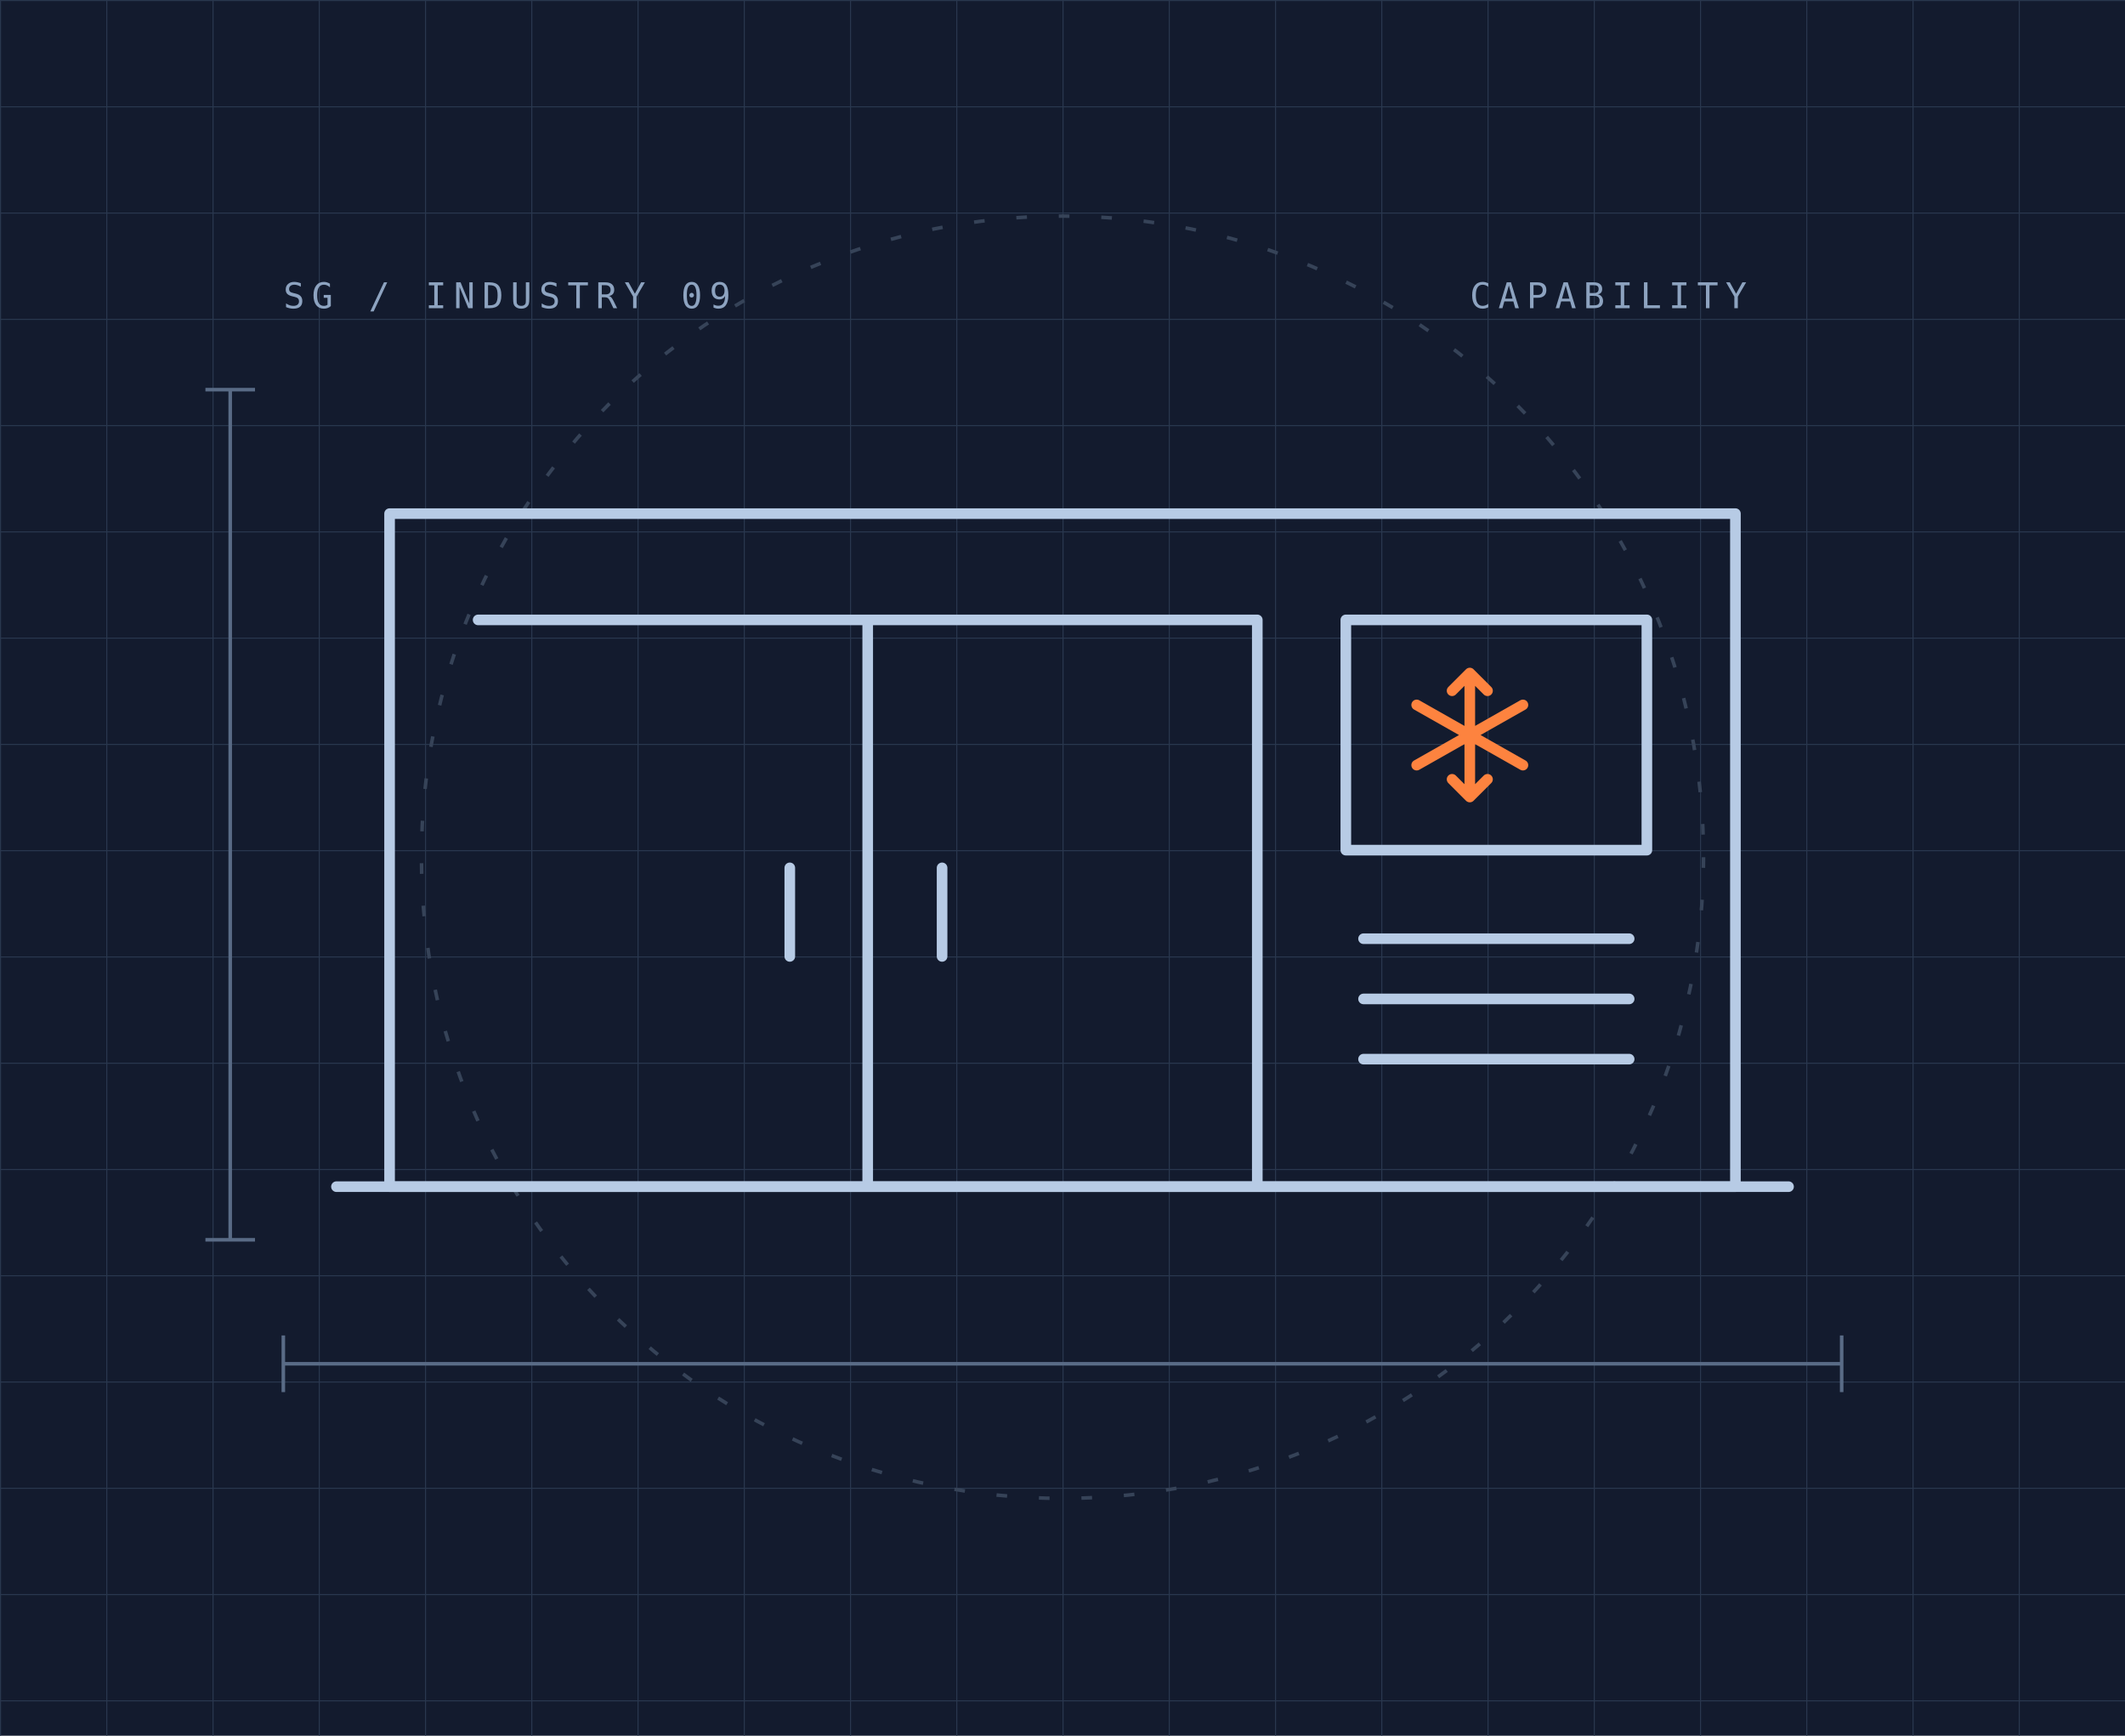
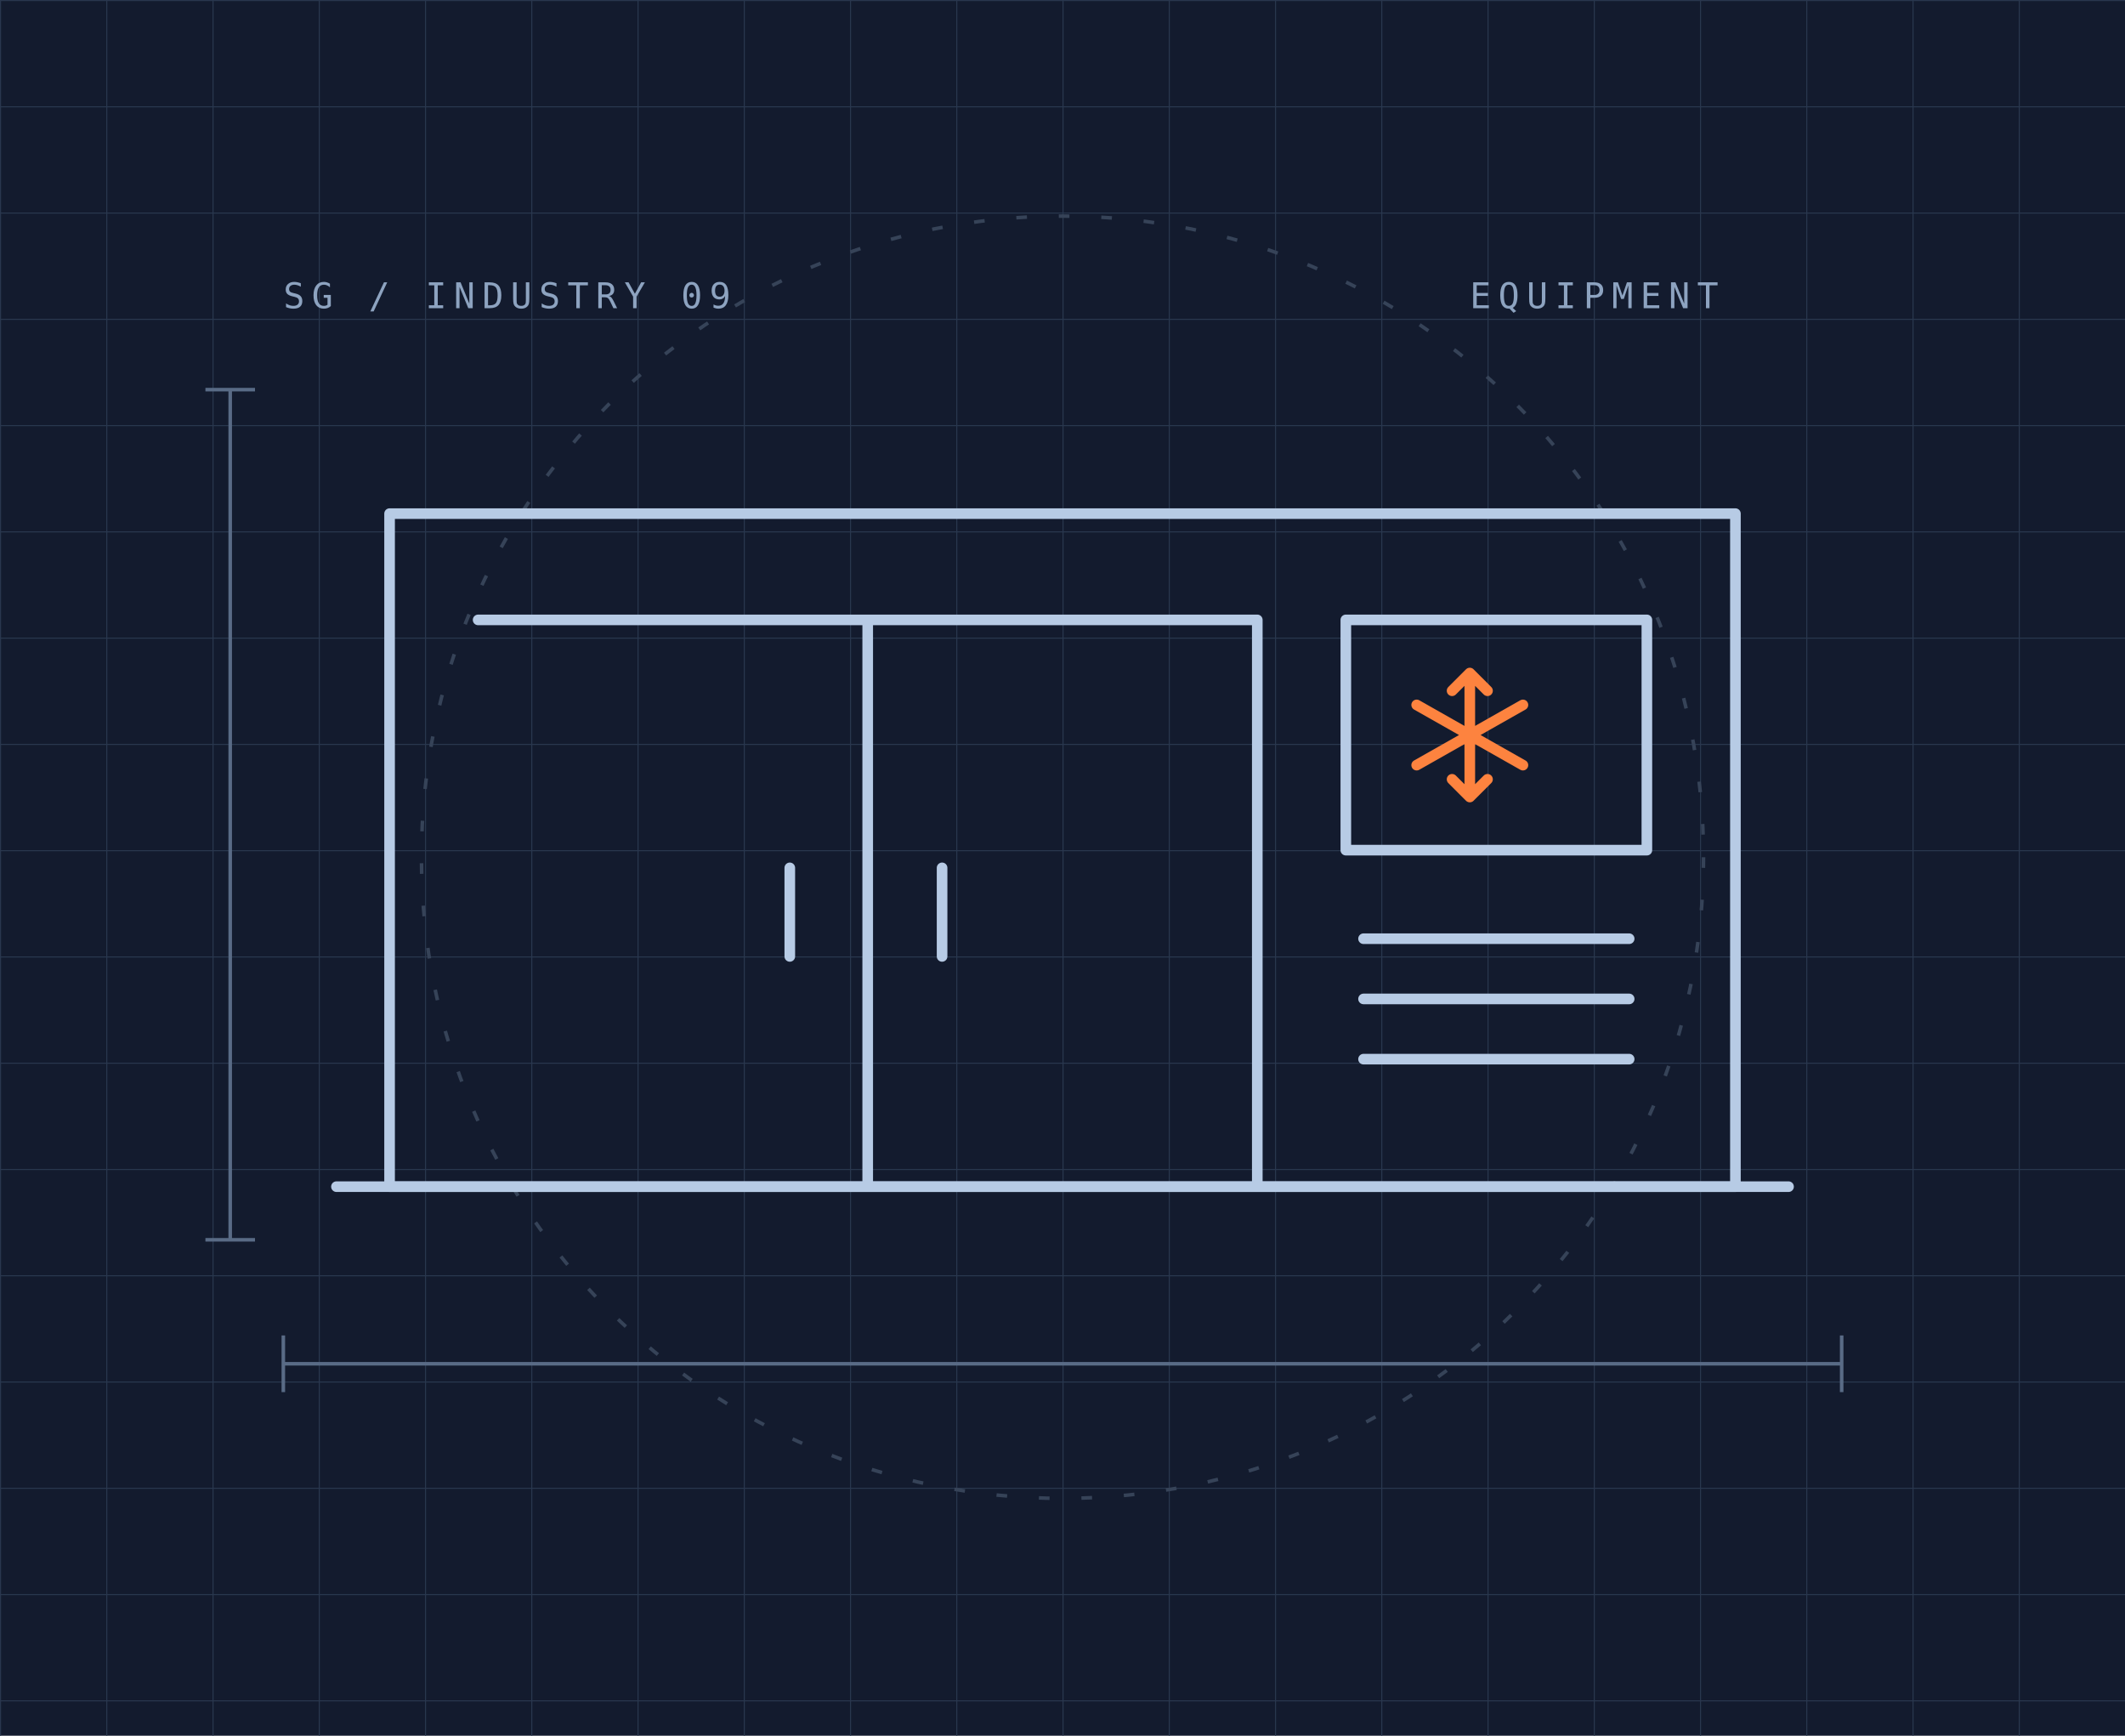
<svg xmlns="http://www.w3.org/2000/svg" viewBox="0 0 600 490" role="img" aria-labelledby="title">
  <defs>
    <pattern id="grid" width="30" height="30" patternUnits="userSpaceOnUse">
      <path d="M30 0H0V30" fill="none" stroke="#29374e" stroke-width=".6" />
    </pattern>
  </defs>
  <rect width="600" height="490" fill="#131b2e" />
  <rect width="600" height="490" fill="url(#grid)" />
  <circle cx="300" cy="242" r="181" fill="none" stroke="#364358" stroke-dasharray="3 9" />
  <style>.hot{stroke:#fd833f}</style>
  <g stroke="#b7cbe5" stroke-width="3" fill="none" stroke-linecap="round" stroke-linejoin="round">
    <path d="M110 145h380v190H110zM135 175h220v160M245 175v160M380 175h85v65h-85zM385 265h75M385 282h75M385 299h75" />
    <path class="hot" d="M415 190v35M400 199l30 17M430 199l-30 17M415 190l-5 5M415 190l5 5M415 225l-5-5M415 225l5-5" />
    <path d="M223 245v25M266 245v25M95 335h410" />
  </g>
  <g stroke="#596b86" fill="none">
    <path d="M80 385H520M80 377v16M520 377v16M65 110v240M58 110h14M58 350h14" />
  </g>
  <g fill="#8da3c0" font-family="monospace" font-size="10" letter-spacing="2">
    <text x="80" y="87">SG / INDUSTRY 09</text>
-     <text x="415" y="87">CAPABILITY</text>
+     <text x="415" y="87">EQUIPMENT</text>
  </g>
</svg>
